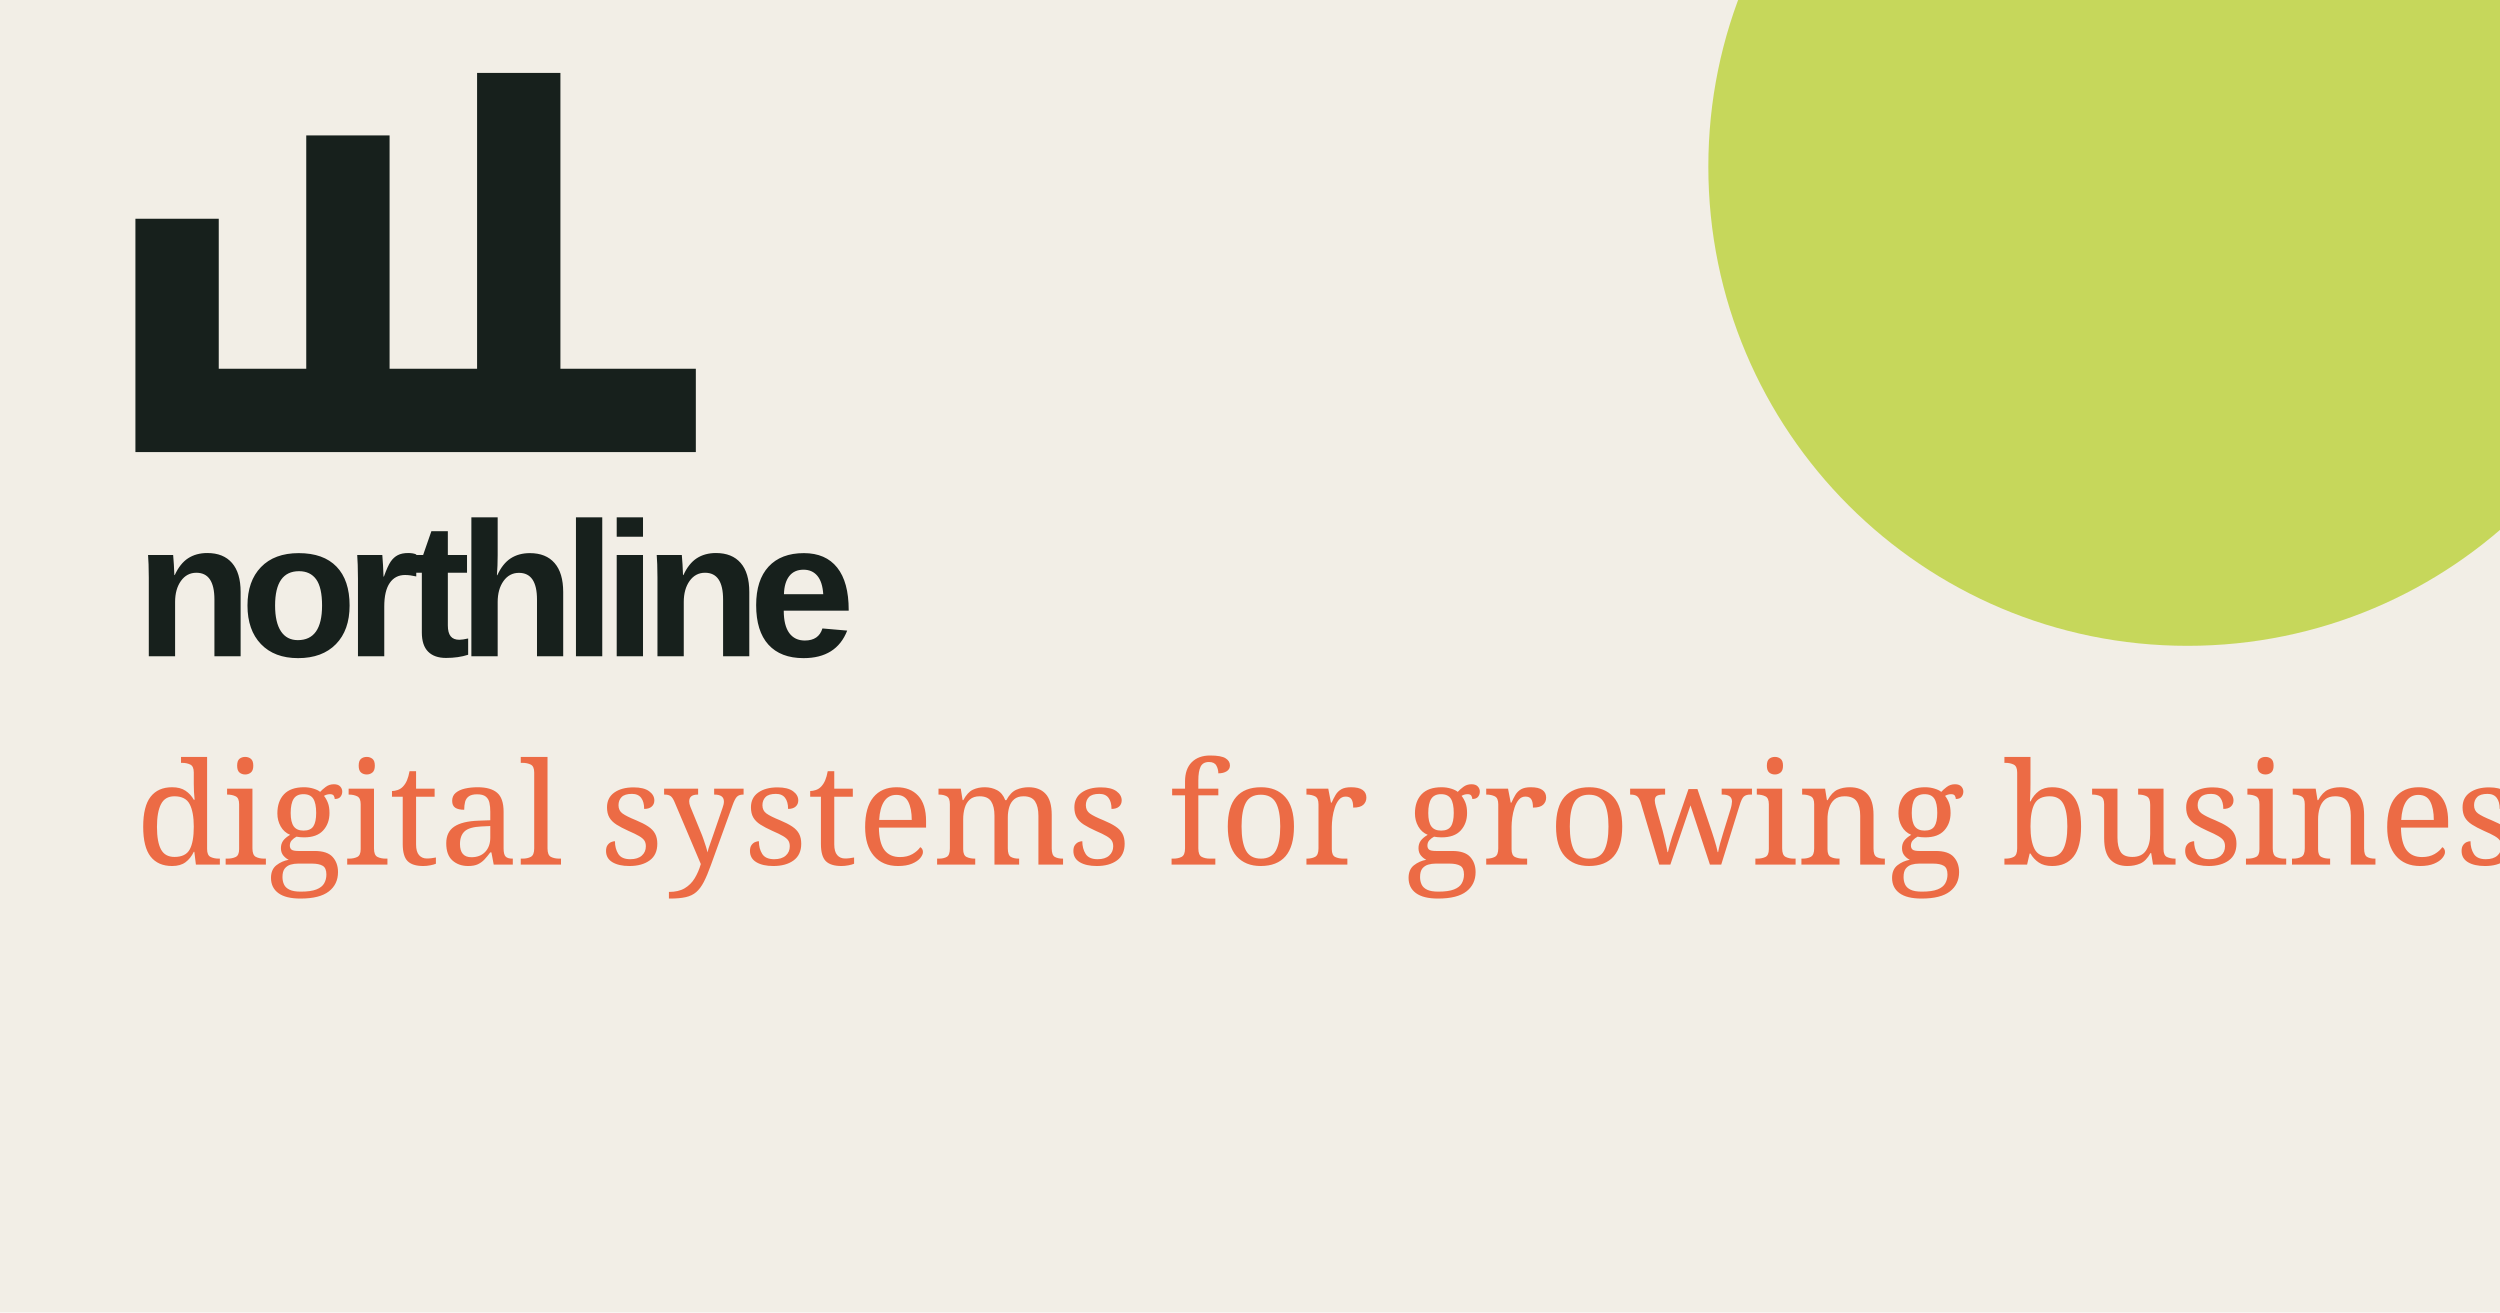
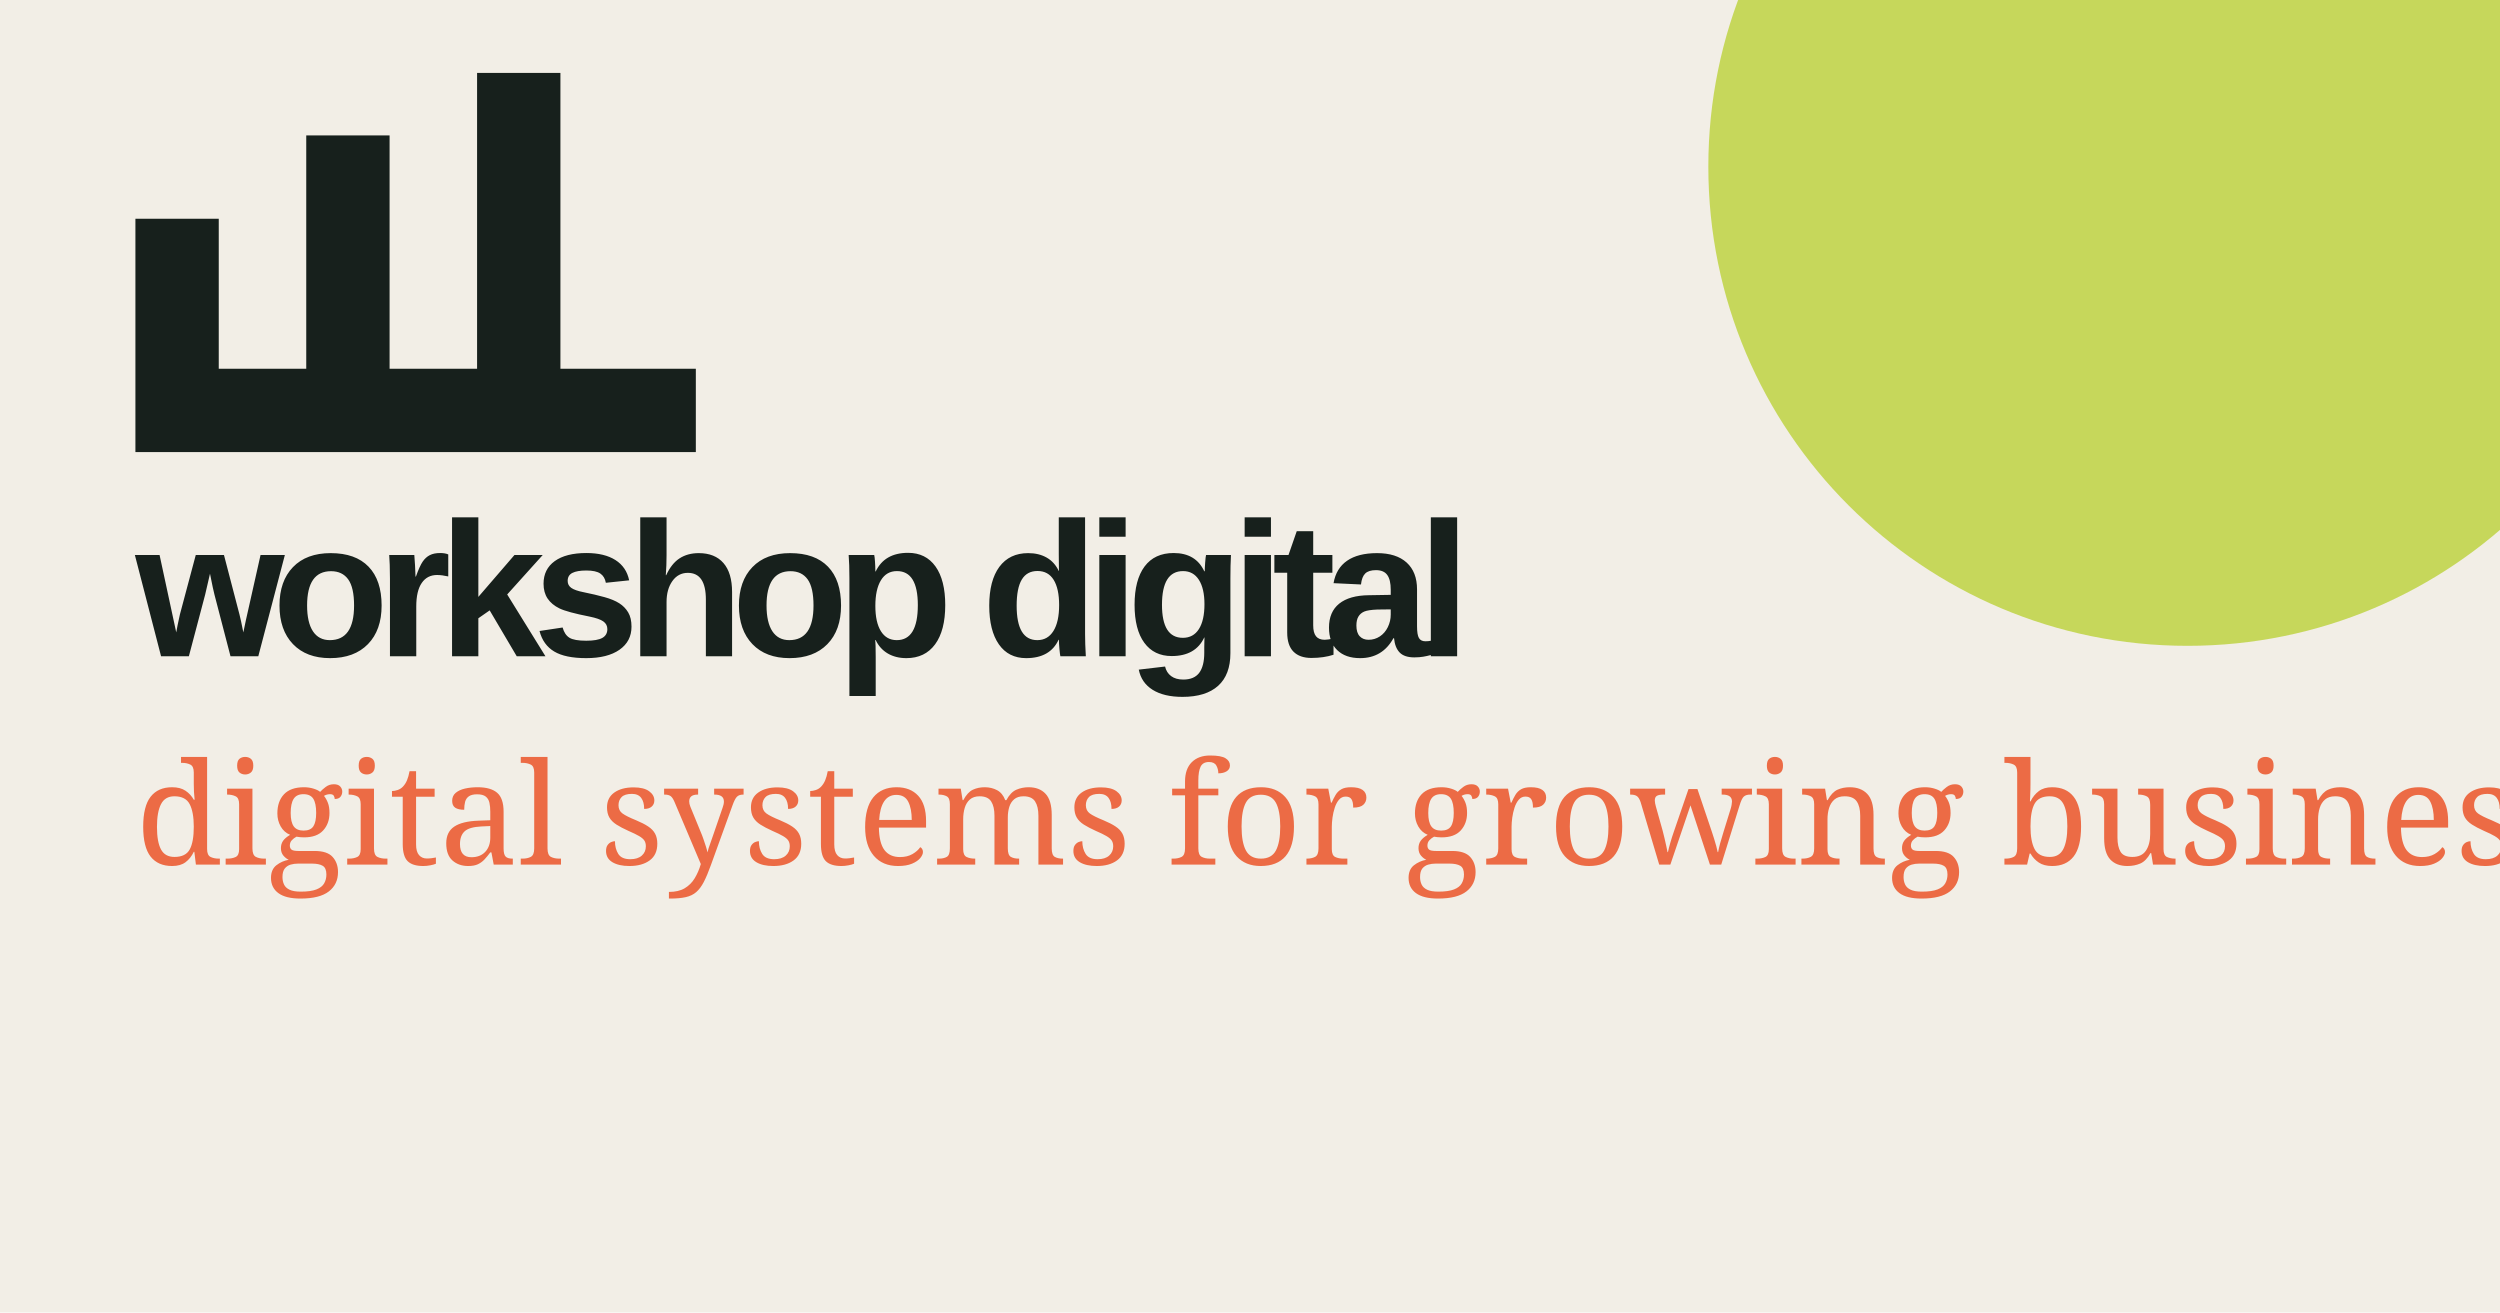
<svg xmlns="http://www.w3.org/2000/svg" viewBox="0 0 1200 630">
  <rect width="1200" height="630" fill="#f2eee6" />
  <circle cx="1050" cy="80" r="230" fill="#c6d75b" />
  <path d="M65 105h40v72h42V65h40v112h42V35h40v142h65v40H65z" fill="#17201c" />
-   <text x="65" y="315" fill="#17201c" font-family="Arial,sans-serif" font-size="92" font-weight="700" letter-spacing="-6">northline</text>
+   <text x="65" y="315" fill="#17201c" font-family="Arial,sans-serif" font-size="92" font-weight="700" letter-spacing="-6">workshop digital</text>
  <text x="65" y="415" fill="#ec6b45" font-family="Georgia,serif" font-size="68">digital systems for growing businesses</text>
</svg>
